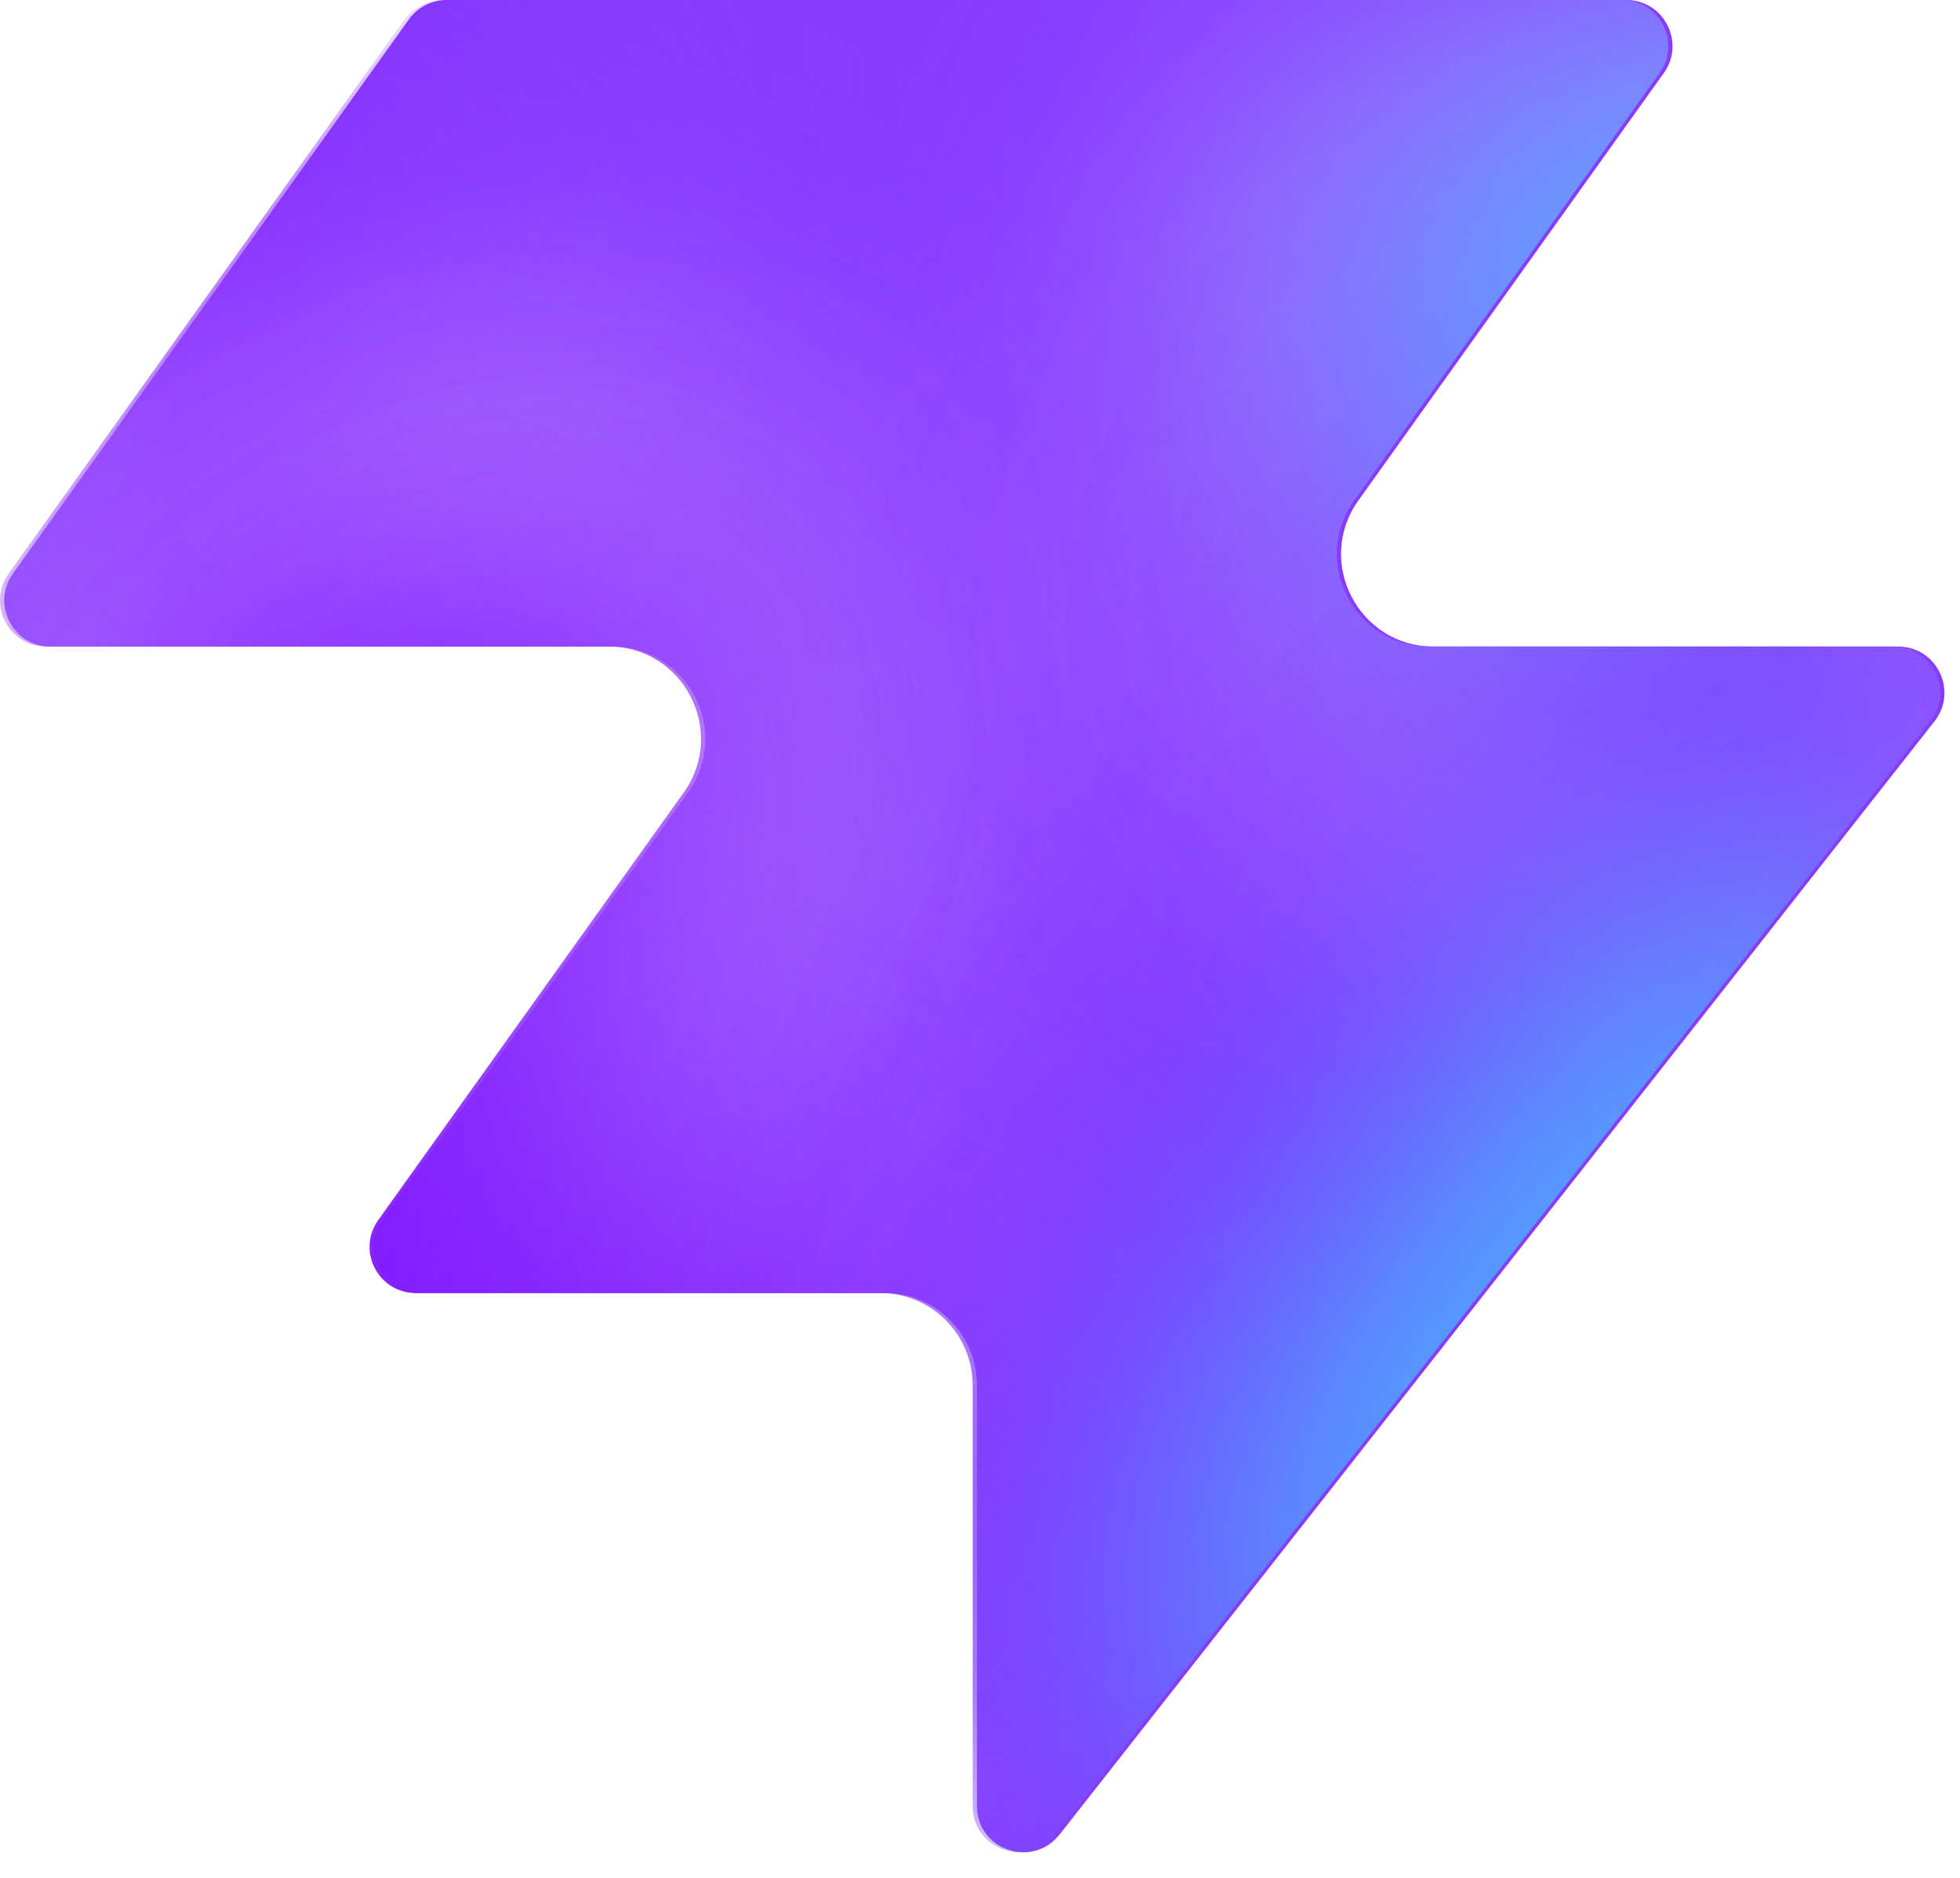
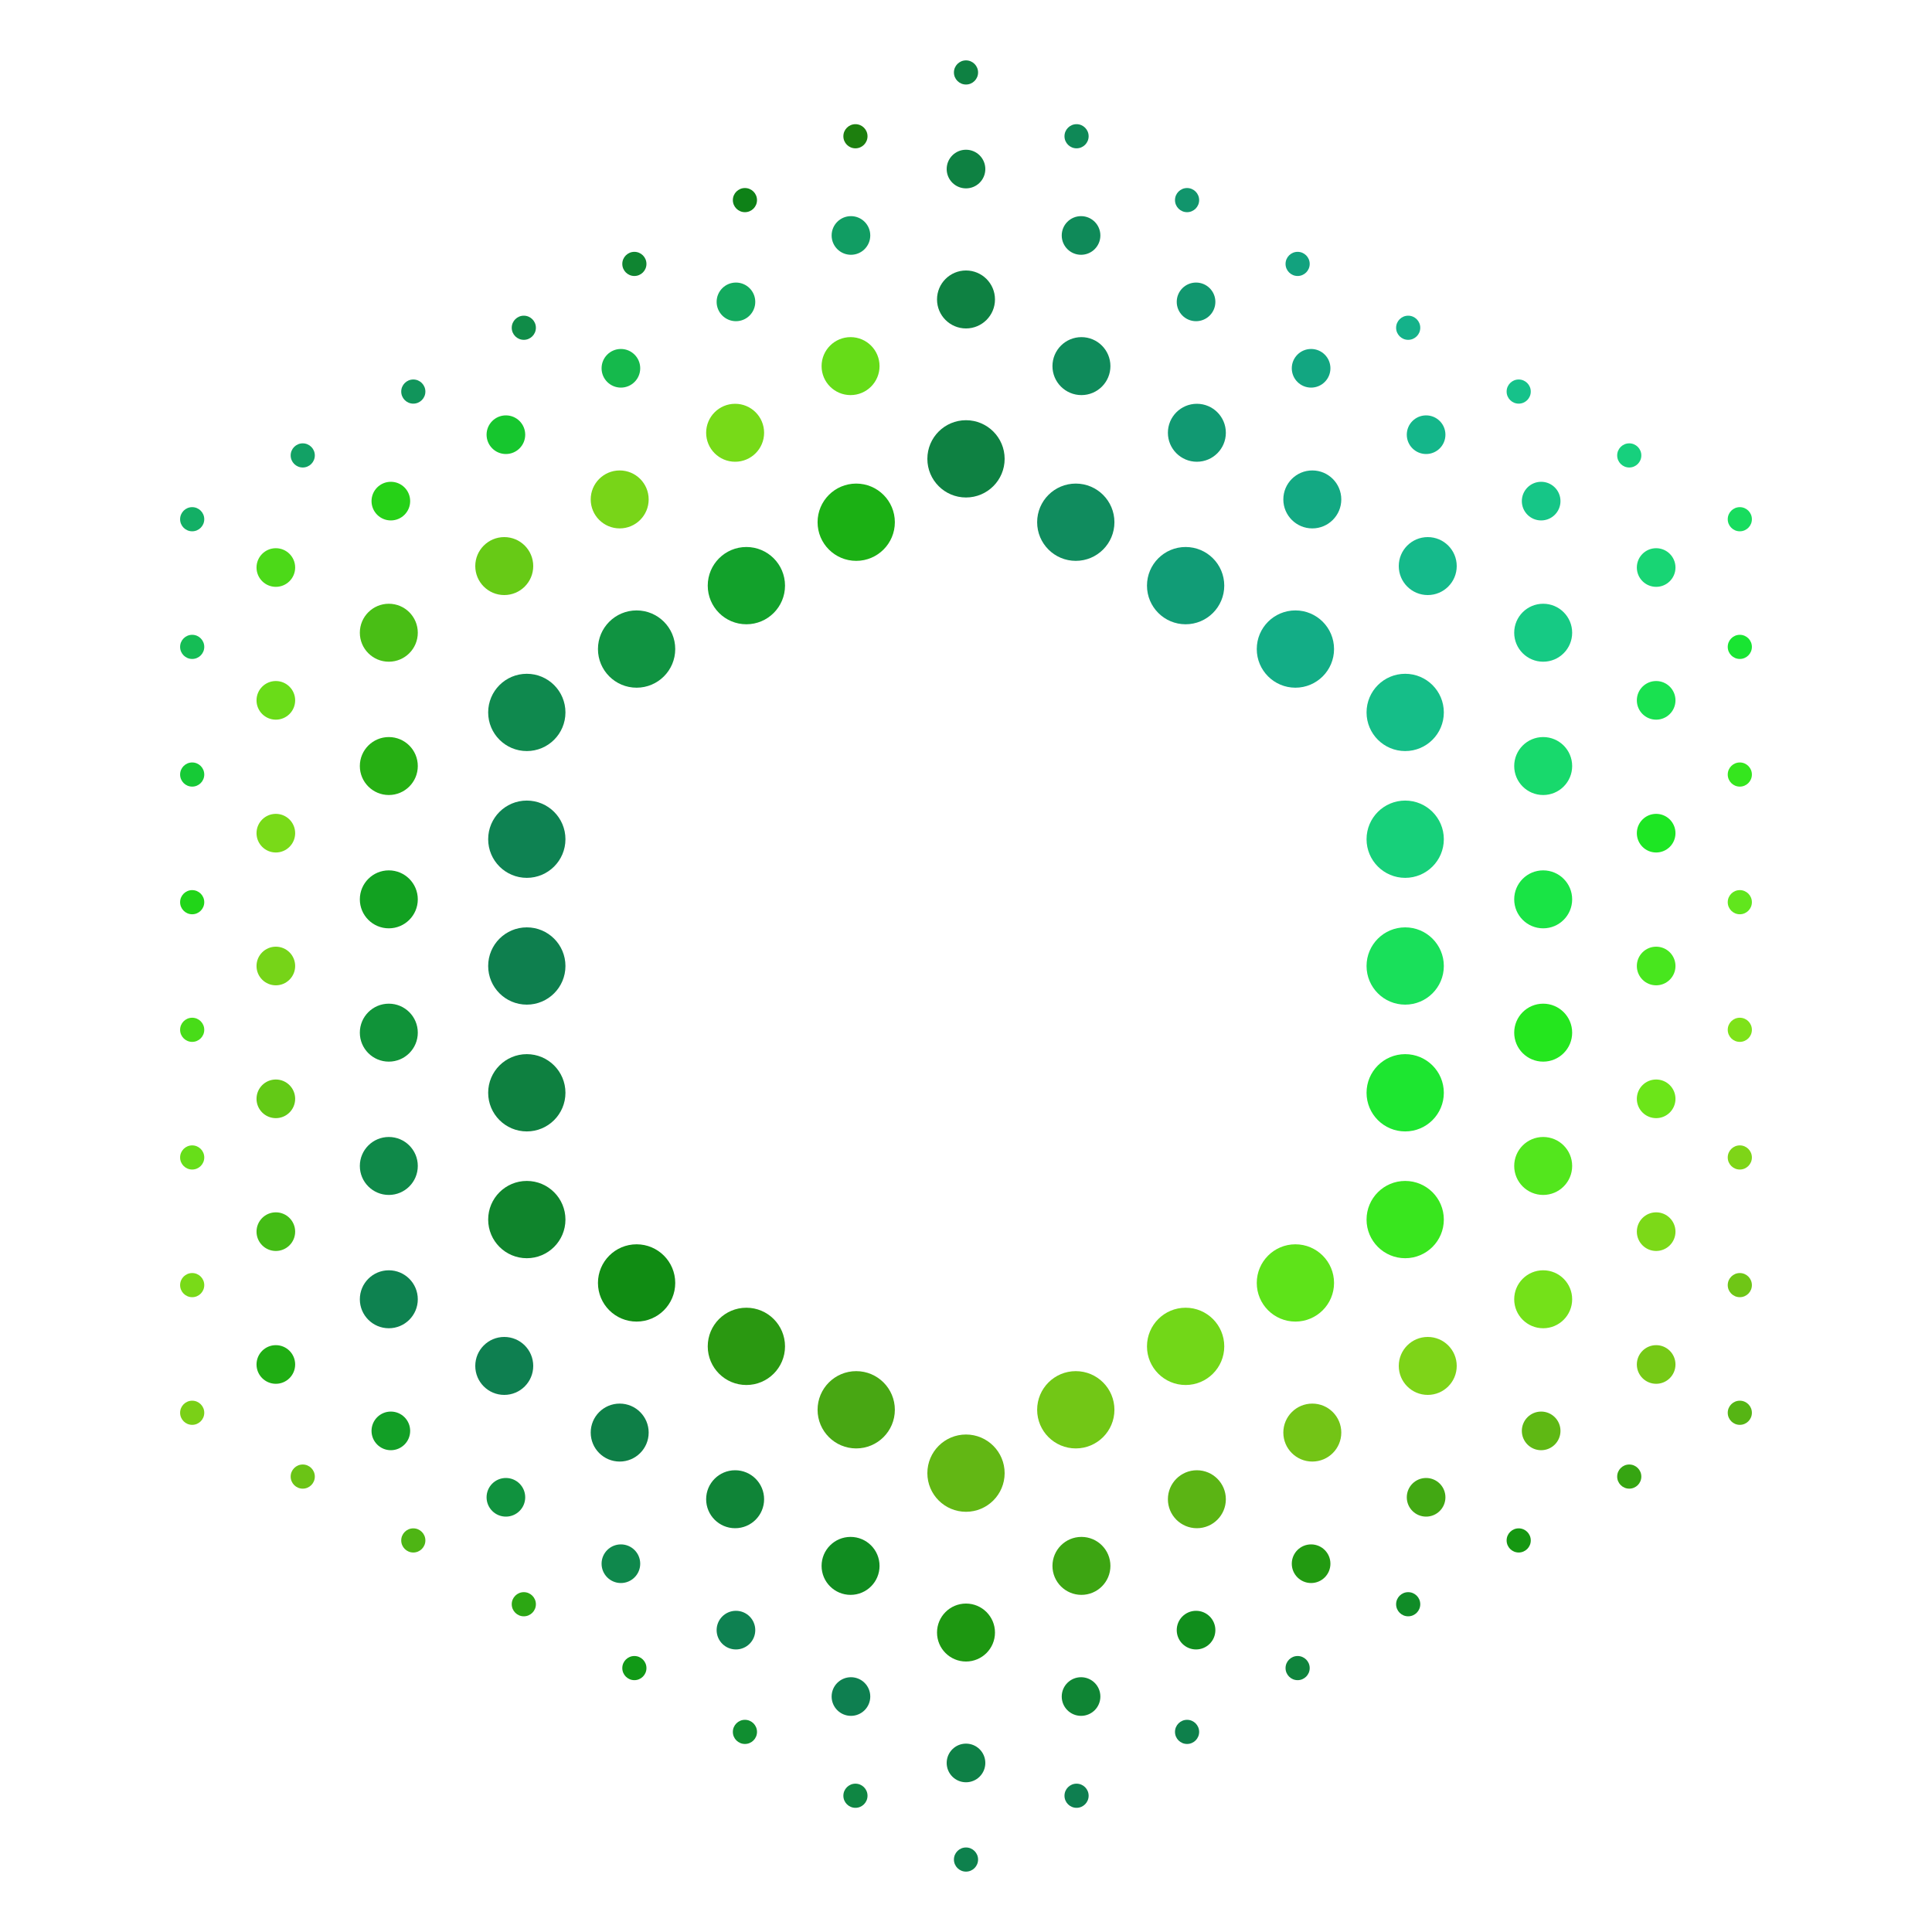
- <svg xmlns="http://www.w3.org/2000/svg" width="48" height="46" fill="none" viewBox="0 0 48 46">
-   <path fill="#863bff" d="M25.946 44.938c-.664.845-2.021.375-2.021-.698V33.937a2.26 2.26 0 0 0-2.262-2.262H10.287c-.92 0-1.456-1.04-.92-1.788l7.48-10.471c1.07-1.497 0-3.578-1.842-3.578H1.237c-.92 0-1.456-1.04-.92-1.788L10.013.474c.214-.297.556-.474.92-.474h28.894c.92 0 1.456 1.04.92 1.788l-7.48 10.471c-1.07 1.498 0 3.579 1.842 3.579h11.377c.943 0 1.473 1.088.89 1.83L25.947 44.94z" style="fill:#863bff;fill:color(display-p3 .525 .23 1);fill-opacity:1" />
-   <mask id="a" width="48" height="46" x="0" y="0" maskUnits="userSpaceOnUse" style="mask-type:alpha">
-     <path fill="#000" d="M25.842 44.938c-.664.844-2.021.375-2.021-.698V33.937a2.26 2.26 0 0 0-2.262-2.262H10.183c-.92 0-1.456-1.04-.92-1.788l7.48-10.471c1.07-1.498 0-3.579-1.842-3.579H1.133c-.92 0-1.456-1.04-.92-1.787L9.91.473c.214-.297.556-.474.92-.474h28.894c.92 0 1.456 1.04.92 1.788l-7.48 10.471c-1.07 1.498 0 3.578 1.842 3.578h11.377c.943 0 1.473 1.088.89 1.832L25.843 44.94z" style="fill:#000;fill-opacity:1" />
-   </mask>
-   <g mask="url(#a)">
-     <g filter="url(#b)">
-       <ellipse cx="5.508" cy="14.704" fill="#ede6ff" rx="5.508" ry="14.704" style="fill:#ede6ff;fill:color(display-p3 .927 .903 1);fill-opacity:1" transform="matrix(.00324 1 1 -.00324 -4.47 31.516)" />
-     </g>
-     <g filter="url(#c)">
-       <ellipse cx="10.399" cy="29.851" fill="#ede6ff" rx="10.399" ry="29.851" style="fill:#ede6ff;fill:color(display-p3 .927 .903 1);fill-opacity:1" transform="matrix(.00324 1 1 -.00324 -39.328 7.883)" />
-     </g>
-     <g filter="url(#d)">
-       <ellipse cx="5.508" cy="30.487" fill="#7e14ff" rx="5.508" ry="30.487" style="fill:#7e14ff;fill:color(display-p3 .492 .077 1);fill-opacity:1" transform="rotate(89.814 -25.913 -14.639)scale(1 -1)" />
-     </g>
-     <g filter="url(#e)">
-       <ellipse cx="5.508" cy="30.599" fill="#7e14ff" rx="5.508" ry="30.599" style="fill:#7e14ff;fill:color(display-p3 .492 .077 1);fill-opacity:1" transform="rotate(89.814 -32.644 -3.334)scale(1 -1)" />
-     </g>
-     <g filter="url(#f)">
-       <ellipse cx="5.508" cy="30.599" fill="#7e14ff" rx="5.508" ry="30.599" style="fill:#7e14ff;fill:color(display-p3 .492 .077 1);fill-opacity:1" transform="matrix(.00324 1 1 -.00324 -34.34 30.47)" />
-     </g>
-     <g filter="url(#g)">
-       <ellipse cx="14.072" cy="22.078" fill="#ede6ff" rx="14.072" ry="22.078" style="fill:#ede6ff;fill:color(display-p3 .927 .903 1);fill-opacity:1" transform="rotate(93.35 24.506 48.493)scale(-1 1)" />
-     </g>
-     <g filter="url(#h)">
-       <ellipse cx="3.47" cy="21.501" fill="#7e14ff" rx="3.47" ry="21.501" style="fill:#7e14ff;fill:color(display-p3 .492 .077 1);fill-opacity:1" transform="rotate(89.009 28.708 47.59)scale(-1 1)" />
-     </g>
-     <g filter="url(#i)">
-       <ellipse cx="3.47" cy="21.501" fill="#7e14ff" rx="3.47" ry="21.501" style="fill:#7e14ff;fill:color(display-p3 .492 .077 1);fill-opacity:1" transform="rotate(89.009 28.708 47.59)scale(-1 1)" />
-     </g>
-     <g filter="url(#j)">
-       <ellipse cx=".387" cy="8.972" fill="#7e14ff" rx="4.407" ry="29.108" style="fill:#7e14ff;fill:color(display-p3 .492 .077 1);fill-opacity:1" transform="rotate(39.51 .387 8.972)" />
-     </g>
-     <g filter="url(#k)">
-       <ellipse cx="47.523" cy="-6.092" fill="#7e14ff" rx="4.407" ry="29.108" style="fill:#7e14ff;fill:color(display-p3 .492 .077 1);fill-opacity:1" transform="rotate(37.892 47.523 -6.092)" />
-     </g>
-     <g filter="url(#l)">
-       <ellipse cx="41.412" cy="6.333" fill="#47bfff" rx="5.971" ry="9.665" style="fill:#47bfff;fill:color(display-p3 .28 .748 1);fill-opacity:1" transform="rotate(37.892 41.412 6.333)" />
-     </g>
-     <g filter="url(#m)">
-       <ellipse cx="-1.879" cy="38.332" fill="#7e14ff" rx="4.407" ry="29.108" style="fill:#7e14ff;fill:color(display-p3 .492 .077 1);fill-opacity:1" transform="rotate(37.892 -1.88 38.332)" />
-     </g>
-     <g filter="url(#n)">
-       <ellipse cx="-1.879" cy="38.332" fill="#7e14ff" rx="4.407" ry="29.108" style="fill:#7e14ff;fill:color(display-p3 .492 .077 1);fill-opacity:1" transform="rotate(37.892 -1.88 38.332)" />
-     </g>
-     <g filter="url(#o)">
-       <ellipse cx="35.651" cy="29.907" fill="#7e14ff" rx="4.407" ry="29.108" style="fill:#7e14ff;fill:color(display-p3 .492 .077 1);fill-opacity:1" transform="rotate(37.892 35.651 29.907)" />
-     </g>
-     <g filter="url(#p)">
-       <ellipse cx="38.418" cy="32.4" fill="#47bfff" rx="5.971" ry="15.297" style="fill:#47bfff;fill:color(display-p3 .28 .748 1);fill-opacity:1" transform="rotate(37.892 38.418 32.4)" />
-     </g>
+ <svg xmlns="http://www.w3.org/2000/svg" viewBox="0 0 400 400">
+   <g>
+     <circle cx="200.00" cy="95.00" r="8.00" fill="hsl(147.2, 80%, 28.1%)" />
+     <circle cx="222.73" cy="108.12" r="8.00" fill="hsl(157.9, 80%, 30.6%)" />
+     <circle cx="245.47" cy="121.25" r="8.00" fill="hsl(163.8, 80%, 33.9%)" />
+     <circle cx="268.20" cy="134.38" r="8.00" fill="hsl(165.0, 80%, 37.6%)" />
+     <circle cx="290.93" cy="147.50" r="8.00" fill="hsl(160.7, 80%, 41.5%)" />
+     <circle cx="290.93" cy="173.75" r="8.00" fill="hsl(152.0, 80%, 45.4%)" />
+     <circle cx="290.93" cy="200.00" r="8.00" fill="hsl(139.7, 80%, 48.7%)" />
+     <circle cx="290.93" cy="226.25" r="8.00" fill="hsl(125.7, 80%, 50.7%)" />
+     <circle cx="290.93" cy="252.50" r="8.00" fill="hsl(111.9, 80%, 50.9%)" />
+     <circle cx="268.20" cy="265.62" r="8.00" fill="hsl(99.6, 80%, 49.5%)" />
+     <circle cx="245.47" cy="278.75" r="8.00" fill="hsl(91.7, 80%, 46.9%)" />
+     <circle cx="222.73" cy="291.88" r="8.00" fill="hsl(88.9, 80%, 43.4%)" />
+     <circle cx="200.00" cy="305.00" r="8.00" fill="hsl(91.2, 80%, 39.8%)" />
+     <circle cx="177.27" cy="291.88" r="8.00" fill="hsl(98.3, 80%, 36.3%)" />
+     <circle cx="154.53" cy="278.75" r="8.00" fill="hsl(108.9, 80%, 33.2%)" />
+     <circle cx="131.80" cy="265.62" r="8.00" fill="hsl(121.7, 80%, 30.6%)" />
+     <circle cx="109.07" cy="252.50" r="8.00" fill="hsl(135.2, 80%, 28.8%)" />
+     <circle cx="109.07" cy="226.25" r="8.00" fill="hsl(146.6, 80%, 27.8%)" />
+     <circle cx="109.07" cy="200.00" r="8.00" fill="hsl(153.8, 80%, 27.6%)" />
+     <circle cx="109.07" cy="173.75" r="8.00" fill="hsl(155.0, 80%, 28.3%)" />
+     <circle cx="109.07" cy="147.50" r="8.00" fill="hsl(150.8, 80%, 29.8%)" />
+     <circle cx="131.80" cy="134.38" r="8.00" fill="hsl(142.1, 80%, 32.1%)" />
+     <circle cx="154.53" cy="121.25" r="8.00" fill="hsl(130.4, 80%, 35.1%)" />
+     <circle cx="177.27" cy="108.12" r="8.00" fill="hsl(117.2, 80%, 38.3%)" />
+     <circle cx="200.00" cy="62.00" r="6.00" fill="hsl(147.2, 80%, 28.1%)" />
+     <circle cx="223.90" cy="75.80" r="6.00" fill="hsl(156.8, 80%, 30.3%)" />
+     <circle cx="247.80" cy="89.60" r="6.00" fill="hsl(162.9, 80%, 33.3%)" />
+     <circle cx="271.70" cy="103.40" r="6.00" fill="hsl(165.0, 80%, 36.8%)" />
+     <circle cx="295.60" cy="117.20" r="6.00" fill="hsl(162.8, 80%, 40.5%)" />
+     <circle cx="319.50" cy="131.00" r="6.00" fill="hsl(156.4, 80%, 44.1%)" />
+     <circle cx="319.50" cy="158.60" r="6.00" fill="hsl(146.0, 80%, 47.3%)" />
+     <circle cx="319.50" cy="186.20" r="6.00" fill="hsl(132.8, 80%, 49.7%)" />
+     <circle cx="319.50" cy="213.80" r="6.00" fill="hsl(118.0, 80%, 50.9%)" />
+     <circle cx="319.50" cy="241.40" r="6.00" fill="hsl(103.8, 80%, 50.7%)" />
+     <circle cx="319.50" cy="269.00" r="6.00" fill="hsl(92.7, 80%, 49.0%)" />
+     <circle cx="295.60" cy="282.80" r="6.00" fill="hsl(87.5, 80%, 46.2%)" />
+     <circle cx="271.70" cy="296.60" r="6.00" fill="hsl(88.0, 80%, 42.8%)" />
+     <circle cx="247.80" cy="310.40" r="6.00" fill="hsl(93.6, 80%, 39.3%)" />
+     <circle cx="223.90" cy="324.20" r="6.00" fill="hsl(102.7, 80%, 35.9%)" />
+     <circle cx="200.00" cy="338.00" r="6.00" fill="hsl(114.7, 80%, 32.9%)" />
+     <circle cx="176.10" cy="324.20" r="6.00" fill="hsl(128.1, 80%, 30.5%)" />
+     <circle cx="152.20" cy="310.40" r="6.00" fill="hsl(140.7, 80%, 28.7%)" />
+     <circle cx="128.30" cy="296.60" r="6.00" fill="hsl(150.4, 80%, 27.7%)" />
+     <circle cx="104.40" cy="282.80" r="6.00" fill="hsl(155.0, 80%, 27.6%)" />
+     <circle cx="80.50" cy="269.00" r="6.00" fill="hsl(154.2, 80%, 28.3%)" />
+     <circle cx="80.50" cy="241.40" r="6.00" fill="hsl(148.6, 80%, 29.8%)" />
+     <circle cx="80.50" cy="213.80" r="6.00" fill="hsl(138.8, 80%, 32.1%)" />
+     <circle cx="80.50" cy="186.20" r="6.00" fill="hsl(126.3, 80%, 35.0%)" />
+     <circle cx="80.50" cy="158.60" r="6.00" fill="hsl(113.0, 80%, 38.1%)" />
+     <circle cx="80.50" cy="131.00" r="6.00" fill="hsl(101.4, 80%, 41.3%)" />
+     <circle cx="104.40" cy="117.20" r="6.00" fill="hsl(93.1, 80%, 44.1%)" />
+     <circle cx="128.30" cy="103.40" r="6.00" fill="hsl(89.5, 80%, 46.3%)" />
+     <circle cx="152.20" cy="89.60" r="6.00" fill="hsl(90.6, 80%, 47.6%)" />
+     <circle cx="176.10" cy="75.80" r="6.00" fill="hsl(96.2, 80%, 47.9%)" />
+     <circle cx="200.00" cy="35.00" r="4.00" fill="hsl(147.2, 80%, 28.1%)" />
+     <circle cx="223.82" cy="48.75" r="4.00" fill="hsl(156.0, 80%, 30.1%)" />
+     <circle cx="247.63" cy="62.50" r="4.00" fill="hsl(162.2, 80%, 32.8%)" />
+     <circle cx="271.45" cy="76.25" r="4.00" fill="hsl(165.0, 80%, 36.1%)" />
+     <circle cx="295.26" cy="90.00" r="4.00" fill="hsl(163.8, 80%, 39.6%)" />
+     <circle cx="319.08" cy="103.75" r="4.00" fill="hsl(158.5, 80%, 43.1%)" />
+     <circle cx="342.89" cy="117.50" r="4.00" fill="hsl(149.3, 80%, 46.4%)" />
+     <circle cx="342.89" cy="145.00" r="4.00" fill="hsl(136.6, 80%, 49.0%)" />
+     <circle cx="342.89" cy="172.50" r="4.00" fill="hsl(122.0, 80%, 50.7%)" />
+     <circle cx="342.89" cy="200.00" r="4.00" fill="hsl(107.5, 80%, 51.0%)" />
+     <circle cx="342.89" cy="227.50" r="4.00" fill="hsl(95.6, 80%, 49.8%)" />
+     <circle cx="342.89" cy="255.00" r="4.00" fill="hsl(88.9, 80%, 47.3%)" />
+     <circle cx="342.89" cy="282.50" r="4.00" fill="hsl(88.0, 80%, 43.8%)" />
+     <circle cx="319.08" cy="296.25" r="4.00" fill="hsl(92.5, 80%, 40.1%)" />
+     <circle cx="295.26" cy="310.00" r="4.00" fill="hsl(101.1, 80%, 36.6%)" />
+     <circle cx="271.45" cy="323.75" r="4.00" fill="hsl(112.7, 80%, 33.5%)" />
+     <circle cx="247.63" cy="337.50" r="4.00" fill="hsl(125.7, 80%, 30.9%)" />
+     <circle cx="223.82" cy="351.25" r="4.00" fill="hsl(138.8, 80%, 29.0%)" />
+     <circle cx="200.00" cy="365.00" r="4.00" fill="hsl(149.3, 80%, 27.9%)" />
+     <circle cx="176.18" cy="351.25" r="4.00" fill="hsl(155.0, 80%, 27.6%)" />
+     <circle cx="152.37" cy="337.50" r="4.00" fill="hsl(155.0, 80%, 28.2%)" />
+     <circle cx="128.55" cy="323.75" r="4.00" fill="hsl(150.1, 80%, 29.6%)" />
+     <circle cx="104.74" cy="310.00" r="4.00" fill="hsl(141.0, 80%, 31.8%)" />
+     <circle cx="80.92" cy="296.25" r="4.00" fill="hsl(128.7, 80%, 34.6%)" />
+     <circle cx="57.11" cy="282.50" r="4.00" fill="hsl(115.3, 80%, 37.7%)" />
+     <circle cx="57.11" cy="255.00" r="4.00" fill="hsl(103.2, 80%, 40.9%)" />
+     <circle cx="57.11" cy="227.50" r="4.00" fill="hsl(94.2, 80%, 43.8%)" />
+     <circle cx="57.11" cy="200.00" r="4.00" fill="hsl(89.8, 80%, 46.1%)" />
+     <circle cx="57.11" cy="172.50" r="4.00" fill="hsl(90.1, 80%, 47.5%)" />
+     <circle cx="57.11" cy="145.00" r="4.00" fill="hsl(95.0, 80%, 47.9%)" />
+     <circle cx="57.11" cy="117.50" r="4.00" fill="hsl(103.8, 80%, 47.3%)" />
+     <circle cx="80.92" cy="103.75" r="4.00" fill="hsl(115.3, 80%, 45.6%)" />
+     <circle cx="104.74" cy="90.00" r="4.00" fill="hsl(128.1, 80%, 43.1%)" />
+     <circle cx="128.55" cy="76.25" r="4.00" fill="hsl(140.4, 80%, 40.2%)" />
+     <circle cx="152.37" cy="62.50" r="4.00" fill="hsl(149.8, 80%, 37.1%)" />
+     <circle cx="176.18" cy="48.75" r="4.00" fill="hsl(155.0, 80%, 34.2%)" />
+     <circle cx="200.00" cy="15.00" r="2.50" fill="hsl(147.2, 80%, 28.1%)" />
+     <circle cx="222.89" cy="28.21" r="2.50" fill="hsl(155.3, 80%, 29.9%)" />
+     <circle cx="245.77" cy="41.43" r="2.50" fill="hsl(161.4, 80%, 32.4%)" />
+     <circle cx="268.66" cy="54.64" r="2.50" fill="hsl(164.8, 80%, 35.4%)" />
+     <circle cx="291.55" cy="67.86" r="2.50" fill="hsl(164.8, 80%, 38.8%)" />
+     <circle cx="314.43" cy="81.07" r="2.50" fill="hsl(160.7, 80%, 42.2%)" />
+     <circle cx="337.32" cy="94.29" r="2.50" fill="hsl(152.9, 80%, 45.4%)" />
+     <circle cx="360.21" cy="107.50" r="2.50" fill="hsl(141.2, 80%, 48.0%)" />
+     <circle cx="360.21" cy="133.93" r="2.50" fill="hsl(127.3, 80%, 49.9%)" />
+     <circle cx="360.21" cy="160.36" r="2.50" fill="hsl(113.0, 80%, 51.0%)" />
+     <circle cx="360.21" cy="186.79" r="2.50" fill="hsl(99.6, 80%, 50.8%)" />
+     <circle cx="360.21" cy="213.21" r="2.50" fill="hsl(89.8, 80%, 49.2%)" />
+     <circle cx="360.21" cy="239.64" r="2.50" fill="hsl(87.5, 80%, 46.5%)" />
+     <circle cx="360.21" cy="266.07" r="2.50" fill="hsl(89.5, 80%, 43.1%)" />
+     <circle cx="360.21" cy="292.50" r="2.50" fill="hsl(95.6, 80%, 39.5%)" />
+     <circle cx="337.32" cy="305.71" r="2.50" fill="hsl(105.5, 80%, 36.0%)" />
+     <circle cx="314.43" cy="318.93" r="2.50" fill="hsl(118.0, 80%, 32.9%)" />
+     <circle cx="291.55" cy="332.14" r="2.50" fill="hsl(131.2, 80%, 30.5%)" />
+     <circle cx="268.66" cy="345.36" r="2.50" fill="hsl(143.5, 80%, 28.7%)" />
+     <circle cx="245.77" cy="358.57" r="2.50" fill="hsl(152.0, 80%, 27.8%)" />
+     <circle cx="222.89" cy="371.79" r="2.50" fill="hsl(155.0, 80%, 27.6%)" />
+     <circle cx="200.00" cy="385.00" r="2.50" fill="hsl(152.9, 80%, 28.1%)" />
+     <circle cx="177.11" cy="371.79" r="2.50" fill="hsl(146.0, 80%, 29.2%)" />
+     <circle cx="154.23" cy="358.57" r="2.50" fill="hsl(135.2, 80%, 31.0%)" />
+     <circle cx="131.34" cy="345.36" r="2.50" fill="hsl(122.3, 80%, 33.4%)" />
+     <circle cx="108.45" cy="332.14" r="2.50" fill="hsl(109.5, 80%, 36.3%)" />
+     <circle cx="85.57" cy="318.93" r="2.50" fill="hsl(98.3, 80%, 39.5%)" />
+     <circle cx="62.68" cy="305.71" r="2.50" fill="hsl(90.6, 80%, 42.6%)" />
+     <circle cx="39.79" cy="292.50" r="2.50" fill="hsl(88.0, 80%, 45.4%)" />
+     <circle cx="39.79" cy="266.07" r="2.50" fill="hsl(90.1, 80%, 47.4%)" />
+     <circle cx="39.79" cy="239.64" r="2.50" fill="hsl(96.2, 80%, 48.3%)" />
+     <circle cx="39.79" cy="213.21" r="2.50" fill="hsl(105.5, 80%, 48.0%)" />
+     <circle cx="39.79" cy="186.79" r="2.50" fill="hsl(117.2, 80%, 46.5%)" />
+     <circle cx="39.79" cy="160.36" r="2.50" fill="hsl(130.4, 80%, 44.1%)" />
+     <circle cx="39.79" cy="133.93" r="2.50" fill="hsl(142.8, 80%, 41.2%)" />
+     <circle cx="39.79" cy="107.50" r="2.50" fill="hsl(151.4, 80%, 38.1%)" />
+     <circle cx="62.68" cy="94.29" r="2.50" fill="hsl(155.0, 80%, 35.1%)" />
+     <circle cx="85.57" cy="81.07" r="2.50" fill="hsl(153.5, 80%, 32.5%)" />
+     <circle cx="108.45" cy="67.86" r="2.50" fill="hsl(147.2, 80%, 30.4%)" />
+     <circle cx="131.34" cy="54.64" r="2.50" fill="hsl(137.2, 80%, 28.9%)" />
+     <circle cx="154.23" cy="41.43" r="2.50" fill="hsl(124.7, 80%, 28.0%)" />
+     <circle cx="177.11" cy="28.21" r="2.50" fill="hsl(111.9, 80%, 27.7%)" />
  </g>
-   <defs>
-     <filter id="b" width="60.045" height="41.654" x="-19.77" y="16.149" color-interpolation-filters="sRGB" filterUnits="userSpaceOnUse">
-       <feFlood flood-opacity="0" result="BackgroundImageFix" />
-       <feBlend in="SourceGraphic" in2="BackgroundImageFix" result="shape" />
-       <feGaussianBlur result="effect1_foregroundBlur_2002_17158" stdDeviation="7.659" />
-     </filter>
-     <filter id="c" width="90.34" height="51.437" x="-54.613" y="-7.533" color-interpolation-filters="sRGB" filterUnits="userSpaceOnUse">
-       <feFlood flood-opacity="0" result="BackgroundImageFix" />
-       <feBlend in="SourceGraphic" in2="BackgroundImageFix" result="shape" />
-       <feGaussianBlur result="effect1_foregroundBlur_2002_17158" stdDeviation="7.659" />
-     </filter>
-     <filter id="d" width="79.355" height="29.4" x="-49.64" y="2.03" color-interpolation-filters="sRGB" filterUnits="userSpaceOnUse">
-       <feFlood flood-opacity="0" result="BackgroundImageFix" />
-       <feBlend in="SourceGraphic" in2="BackgroundImageFix" result="shape" />
-       <feGaussianBlur result="effect1_foregroundBlur_2002_17158" stdDeviation="4.596" />
-     </filter>
-     <filter id="e" width="79.579" height="29.4" x="-45.045" y="20.029" color-interpolation-filters="sRGB" filterUnits="userSpaceOnUse">
-       <feFlood flood-opacity="0" result="BackgroundImageFix" />
-       <feBlend in="SourceGraphic" in2="BackgroundImageFix" result="shape" />
-       <feGaussianBlur result="effect1_foregroundBlur_2002_17158" stdDeviation="4.596" />
-     </filter>
-     <filter id="f" width="79.579" height="29.4" x="-43.513" y="21.178" color-interpolation-filters="sRGB" filterUnits="userSpaceOnUse">
-       <feFlood flood-opacity="0" result="BackgroundImageFix" />
-       <feBlend in="SourceGraphic" in2="BackgroundImageFix" result="shape" />
-       <feGaussianBlur result="effect1_foregroundBlur_2002_17158" stdDeviation="4.596" />
-     </filter>
-     <filter id="g" width="74.749" height="58.852" x="15.756" y="-17.901" color-interpolation-filters="sRGB" filterUnits="userSpaceOnUse">
-       <feFlood flood-opacity="0" result="BackgroundImageFix" />
-       <feBlend in="SourceGraphic" in2="BackgroundImageFix" result="shape" />
-       <feGaussianBlur result="effect1_foregroundBlur_2002_17158" stdDeviation="7.659" />
-     </filter>
-     <filter id="h" width="61.377" height="25.362" x="23.548" y="2.284" color-interpolation-filters="sRGB" filterUnits="userSpaceOnUse">
-       <feFlood flood-opacity="0" result="BackgroundImageFix" />
-       <feBlend in="SourceGraphic" in2="BackgroundImageFix" result="shape" />
-       <feGaussianBlur result="effect1_foregroundBlur_2002_17158" stdDeviation="4.596" />
-     </filter>
-     <filter id="i" width="61.377" height="25.362" x="23.548" y="2.284" color-interpolation-filters="sRGB" filterUnits="userSpaceOnUse">
-       <feFlood flood-opacity="0" result="BackgroundImageFix" />
-       <feBlend in="SourceGraphic" in2="BackgroundImageFix" result="shape" />
-       <feGaussianBlur result="effect1_foregroundBlur_2002_17158" stdDeviation="4.596" />
-     </filter>
-     <filter id="j" width="56.045" height="63.649" x="-27.636" y="-22.853" color-interpolation-filters="sRGB" filterUnits="userSpaceOnUse">
-       <feFlood flood-opacity="0" result="BackgroundImageFix" />
-       <feBlend in="SourceGraphic" in2="BackgroundImageFix" result="shape" />
-       <feGaussianBlur result="effect1_foregroundBlur_2002_17158" stdDeviation="4.596" />
-     </filter>
-     <filter id="k" width="54.814" height="64.646" x="20.116" y="-38.415" color-interpolation-filters="sRGB" filterUnits="userSpaceOnUse">
-       <feFlood flood-opacity="0" result="BackgroundImageFix" />
-       <feBlend in="SourceGraphic" in2="BackgroundImageFix" result="shape" />
-       <feGaussianBlur result="effect1_foregroundBlur_2002_17158" stdDeviation="4.596" />
-     </filter>
-     <filter id="l" width="33.541" height="35.313" x="24.641" y="-11.323" color-interpolation-filters="sRGB" filterUnits="userSpaceOnUse">
-       <feFlood flood-opacity="0" result="BackgroundImageFix" />
-       <feBlend in="SourceGraphic" in2="BackgroundImageFix" result="shape" />
-       <feGaussianBlur result="effect1_foregroundBlur_2002_17158" stdDeviation="4.596" />
-     </filter>
-     <filter id="m" width="54.814" height="64.646" x="-29.286" y="6.009" color-interpolation-filters="sRGB" filterUnits="userSpaceOnUse">
-       <feFlood flood-opacity="0" result="BackgroundImageFix" />
-       <feBlend in="SourceGraphic" in2="BackgroundImageFix" result="shape" />
-       <feGaussianBlur result="effect1_foregroundBlur_2002_17158" stdDeviation="4.596" />
-     </filter>
-     <filter id="n" width="54.814" height="64.646" x="-29.286" y="6.009" color-interpolation-filters="sRGB" filterUnits="userSpaceOnUse">
-       <feFlood flood-opacity="0" result="BackgroundImageFix" />
-       <feBlend in="SourceGraphic" in2="BackgroundImageFix" result="shape" />
-       <feGaussianBlur result="effect1_foregroundBlur_2002_17158" stdDeviation="4.596" />
-     </filter>
-     <filter id="o" width="54.814" height="64.646" x="8.244" y="-2.416" color-interpolation-filters="sRGB" filterUnits="userSpaceOnUse">
-       <feFlood flood-opacity="0" result="BackgroundImageFix" />
-       <feBlend in="SourceGraphic" in2="BackgroundImageFix" result="shape" />
-       <feGaussianBlur result="effect1_foregroundBlur_2002_17158" stdDeviation="4.596" />
-     </filter>
-     <filter id="p" width="39.409" height="43.623" x="18.713" y="10.588" color-interpolation-filters="sRGB" filterUnits="userSpaceOnUse">
-       <feFlood flood-opacity="0" result="BackgroundImageFix" />
-       <feBlend in="SourceGraphic" in2="BackgroundImageFix" result="shape" />
-       <feGaussianBlur result="effect1_foregroundBlur_2002_17158" stdDeviation="4.596" />
-     </filter>
-   </defs>
</svg>
